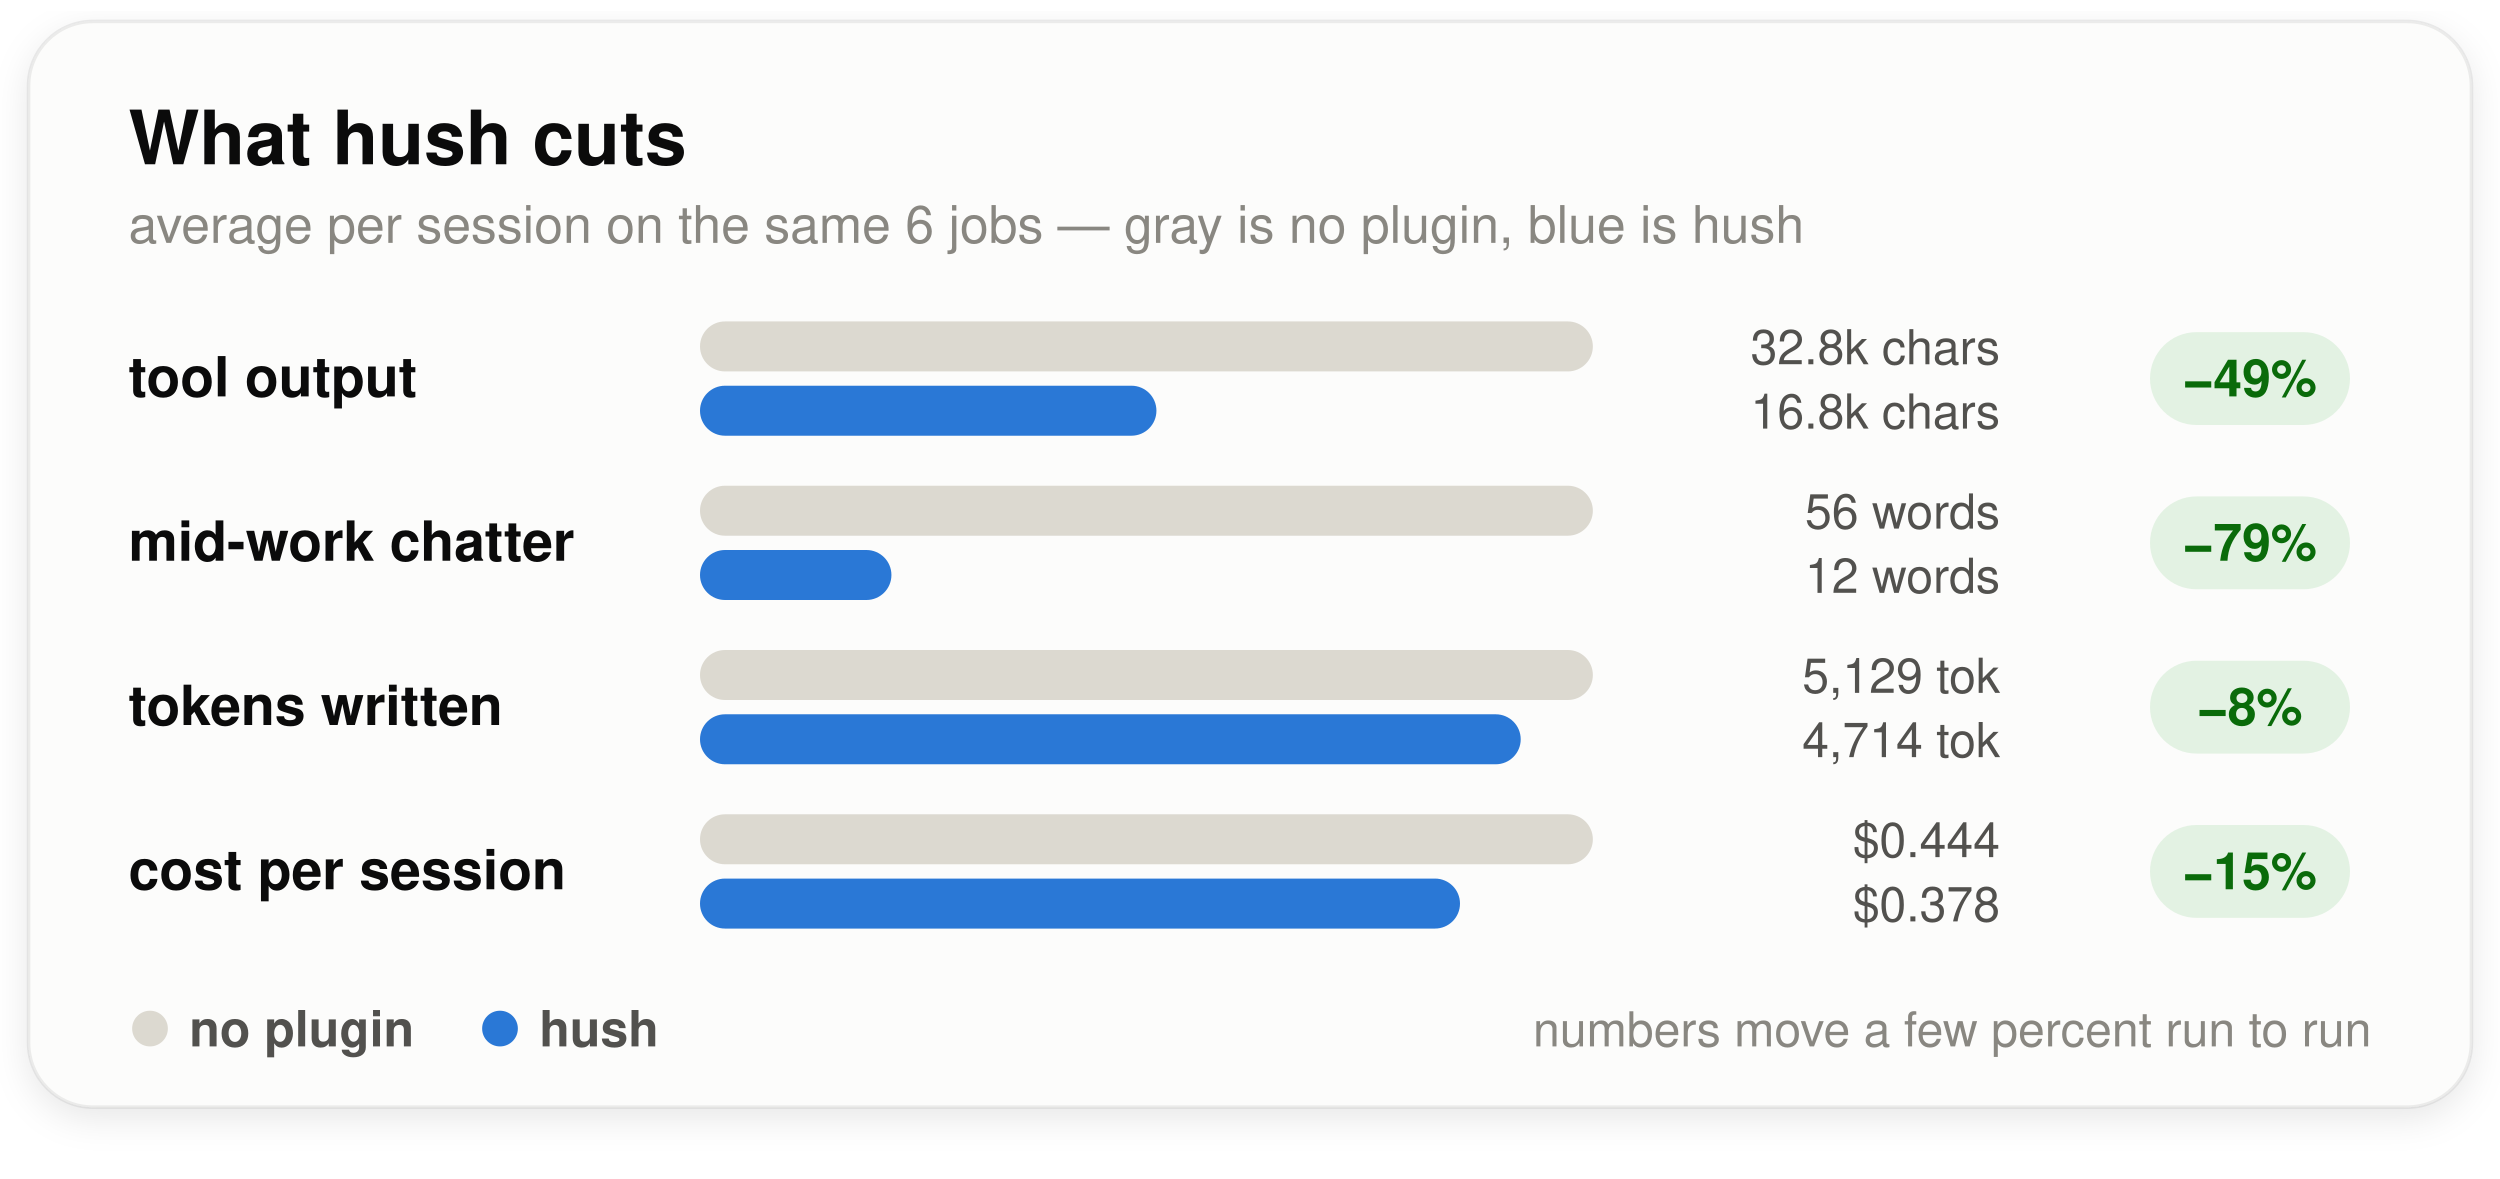
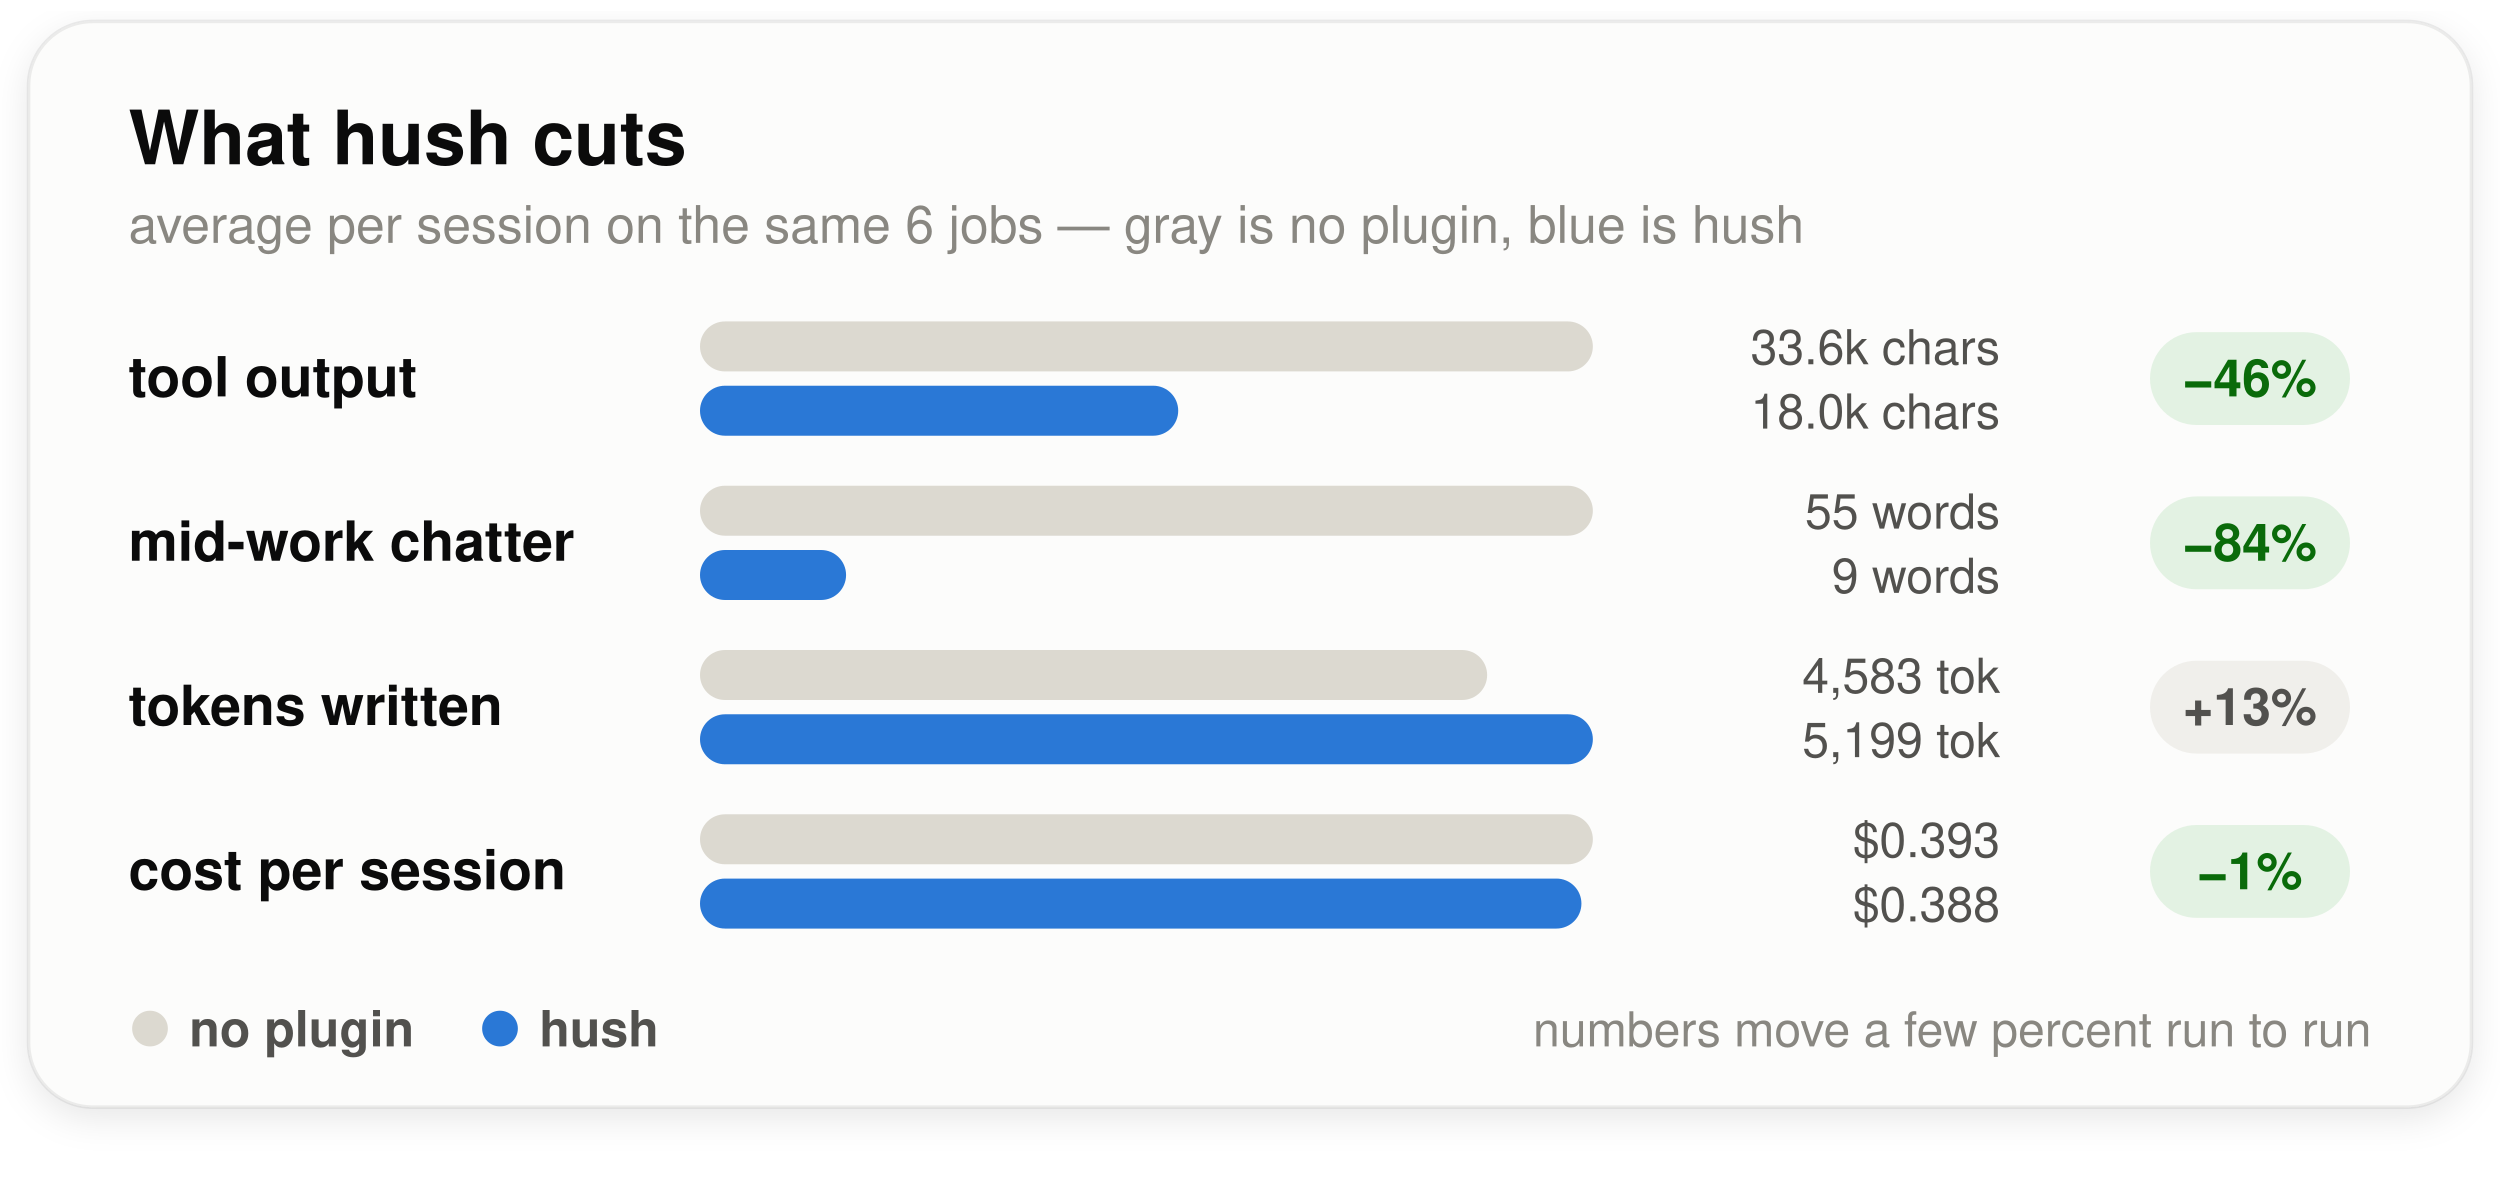
- <svg xmlns="http://www.w3.org/2000/svg" viewBox="0 0 700 330" font-family="-apple-system,BlinkMacSystemFont,'Segoe UI',Helvetica,Arial,sans-serif" role="img" aria-label="What hush cuts, averaged per session over the same 6 jobs on Sonnet. Tool output: no plugin 32.8k characters, hush 16.8k, 49% less. Chatter before the answer: 56 words against 12 words, 79% less. Tokens the model wrote: 5,129 against 4,714, 8% less. Cost per session: $0.444 against $0.378, 15% less.">
+ <svg xmlns="http://www.w3.org/2000/svg" viewBox="0 0 700 330" font-family="-apple-system,BlinkMacSystemFont,'Segoe UI',Helvetica,Arial,sans-serif" role="img" aria-label="What hush cuts, averaged per session over the same 6 jobs on Sonnet. Tool output: no plugin 33.6k chars, hush 18.0k chars, 46% less. Chatter before the answer: no plugin 55 words, hush 9 words, 84% less. Tokens the model wrote: no plugin 4,583 tok, hush 5,199 tok, 13% more. Cost per session: no plugin $0.393, hush $0.388, 1% less.">
  <style>.card{fill:#fcfcfb}.card{stroke:rgba(11,11,11,.07)}.ink{fill:#0b0b0b}.ink2{fill:#52514e}.mut{fill:#898781}.bp{fill:#dcd9d0}.cw{fill:#e3f2e3}.cwt{fill:#0a6b0a}.cf{fill:#f0efeb}.cft{fill:#52514e}.ac{fill:#2a78d6}@media(prefers-color-scheme:dark){.card{fill:#161b22}.card{stroke:#30363d}.ink{fill:#e6edf3}.ink2{fill:#b0b8c0}.mut{fill:#9198a1}.bp{fill:#3d3c37}.cw{fill:#17301f}.cwt{fill:#3fb950}.cf{fill:#2b2b29}.cft{fill:#9198a1}.ac{fill:#4c9be8}}</style>
  <filter id="s" x="-20%" y="-20%" width="140%" height="140%">
    <feDropShadow dx="0" dy="3" stdDeviation="5" flood-color="#0b0b0b" flood-opacity=".10" />
  </filter>
  <rect class="card" x="8" y="6" width="684" height="304" rx="18" filter="url(#s)" />
  <text class="ink" x="36" y="46" font-size="21" font-weight="800">What hush cuts</text>
  <text class="mut" x="36" y="68" font-size="14.5">average per session on the same 6 jobs — gray is no plugin, blue is hush</text>
  <text class="ink" x="36" y="111" font-size="15.5" font-weight="600">tool output</text>
  <rect class="bp" x="196" y="90" width="250" height="14" rx="7" />
-   <text class="ink2" x="560" y="102" font-size="13.5" text-anchor="end">32.8k chars</text>
-   <rect class="ac" x="196" y="108" width="127.8" height="14" rx="7" />
-   <text class="ink2" x="560" y="120" font-size="13.5" text-anchor="end">16.8k chars</text>
+   <text class="ink2" x="560" y="102" font-size="13.5" text-anchor="end">33.6k chars</text>
+   <rect class="ac" x="196" y="108" width="133.9" height="14" rx="7" />
+   <text class="ink2" x="560" y="120" font-size="13.5" text-anchor="end">18.0k chars</text>
  <rect class="cw" x="602" y="93" width="56" height="26" rx="13" />
-   <text class="cwt" x="630" y="111" font-size="14.5" font-weight="800" text-anchor="middle">−49%</text>
+   <text class="cwt" x="630" y="111" font-size="14.5" font-weight="800" text-anchor="middle">−46%</text>
  <text class="ink" x="36" y="157" font-size="15.5" font-weight="600">mid-work chatter</text>
  <rect class="bp" x="196" y="136" width="250" height="14" rx="7" />
-   <text class="ink2" x="560" y="148" font-size="13.5" text-anchor="end">56 words</text>
-   <rect class="ac" x="196" y="154" width="53.6" height="14" rx="7" />
-   <text class="ink2" x="560" y="166" font-size="13.5" text-anchor="end">12 words</text>
+   <text class="ink2" x="560" y="148" font-size="13.5" text-anchor="end">55 words</text>
+   <rect class="ac" x="196" y="154" width="40.9" height="14" rx="7" />
+   <text class="ink2" x="560" y="166" font-size="13.5" text-anchor="end">9 words</text>
  <rect class="cw" x="602" y="139" width="56" height="26" rx="13" />
-   <text class="cwt" x="630" y="157" font-size="14.5" font-weight="800" text-anchor="middle">−79%</text>
+   <text class="cwt" x="630" y="157" font-size="14.5" font-weight="800" text-anchor="middle">−84%</text>
  <text class="ink" x="36" y="203" font-size="15.5" font-weight="600">tokens written</text>
-   <rect class="bp" x="196" y="182" width="250" height="14" rx="7" />
-   <text class="ink2" x="560" y="194" font-size="13.5" text-anchor="end">5,129 tok</text>
-   <rect class="ac" x="196" y="200" width="229.8" height="14" rx="7" />
-   <text class="ink2" x="560" y="212" font-size="13.5" text-anchor="end">4,714 tok</text>
-   <rect class="cw" x="602" y="185" width="56" height="26" rx="13" />
-   <text class="cwt" x="630" y="203" font-size="14.5" font-weight="800" text-anchor="middle">−8%</text>
+   <rect class="bp" x="196" y="182" width="220.4" height="14" rx="7" />
+   <text class="ink2" x="560" y="194" font-size="13.5" text-anchor="end">4,583 tok</text>
+   <rect class="ac" x="196" y="200" width="250" height="14" rx="7" />
+   <text class="ink2" x="560" y="212" font-size="13.5" text-anchor="end">5,199 tok</text>
+   <rect class="cf" x="602" y="185" width="56" height="26" rx="13" />
+   <text class="cft" x="630" y="203" font-size="14.5" font-weight="800" text-anchor="middle">+13%</text>
  <text class="ink" x="36" y="249" font-size="15.5" font-weight="600">cost per session</text>
  <rect class="bp" x="196" y="228" width="250" height="14" rx="7" />
-   <text class="ink2" x="560" y="240" font-size="13.5" text-anchor="end">$0.444</text>
-   <rect class="ac" x="196" y="246" width="212.8" height="14" rx="7" />
-   <text class="ink2" x="560" y="258" font-size="13.5" text-anchor="end">$0.378</text>
+   <text class="ink2" x="560" y="240" font-size="13.5" text-anchor="end">$0.393</text>
+   <rect class="ac" x="196" y="246" width="246.8" height="14" rx="7" />
+   <text class="ink2" x="560" y="258" font-size="13.5" text-anchor="end">$0.388</text>
  <rect class="cw" x="602" y="231" width="56" height="26" rx="13" />
-   <text class="cwt" x="630" y="249" font-size="14.5" font-weight="800" text-anchor="middle">−15%</text>
+   <text class="cwt" x="630" y="249" font-size="14.5" font-weight="800" text-anchor="middle">−1%</text>
  <circle class="bp" cx="42" cy="288" r="5" />
  <text class="ink2" x="53" y="293" font-size="14" font-weight="600">no plugin</text>
  <circle class="ac" cx="140" cy="288" r="5" />
  <text class="ink2" x="151" y="293" font-size="14" font-weight="600">hush</text>
  <text class="mut" x="664" y="293" font-size="13.5" text-anchor="end">numbers move a few percent run to run</text>
</svg>
